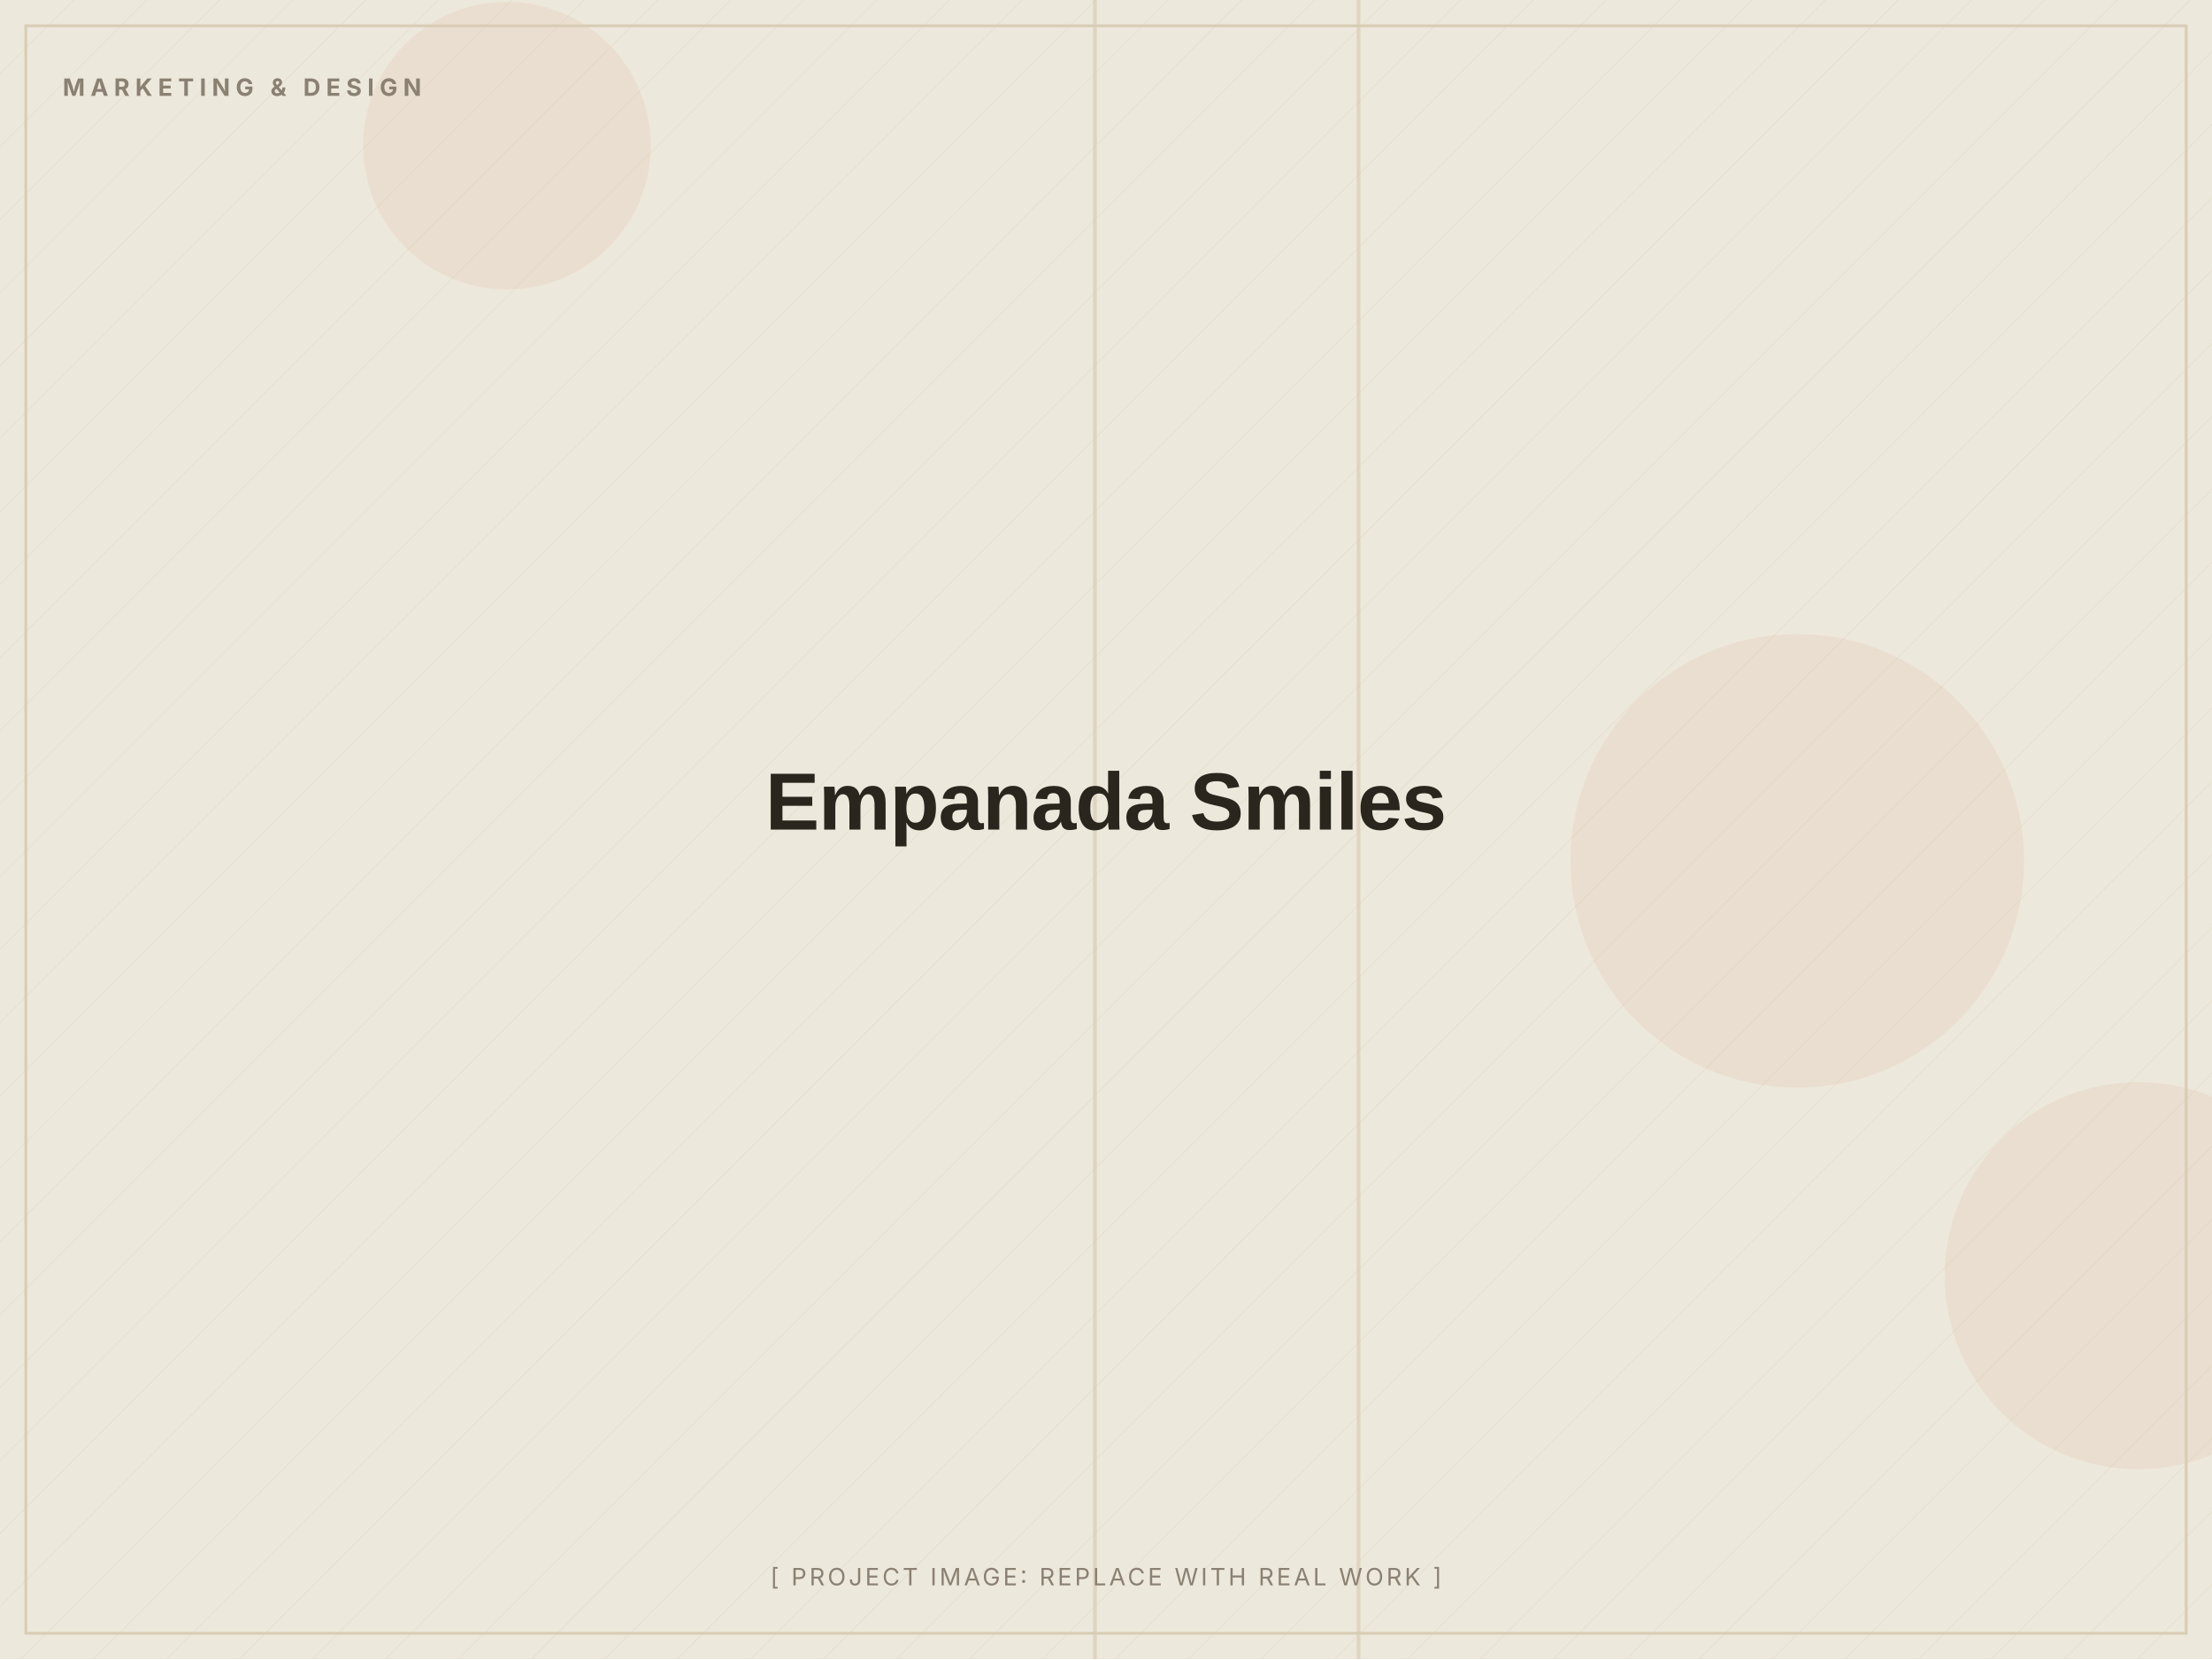
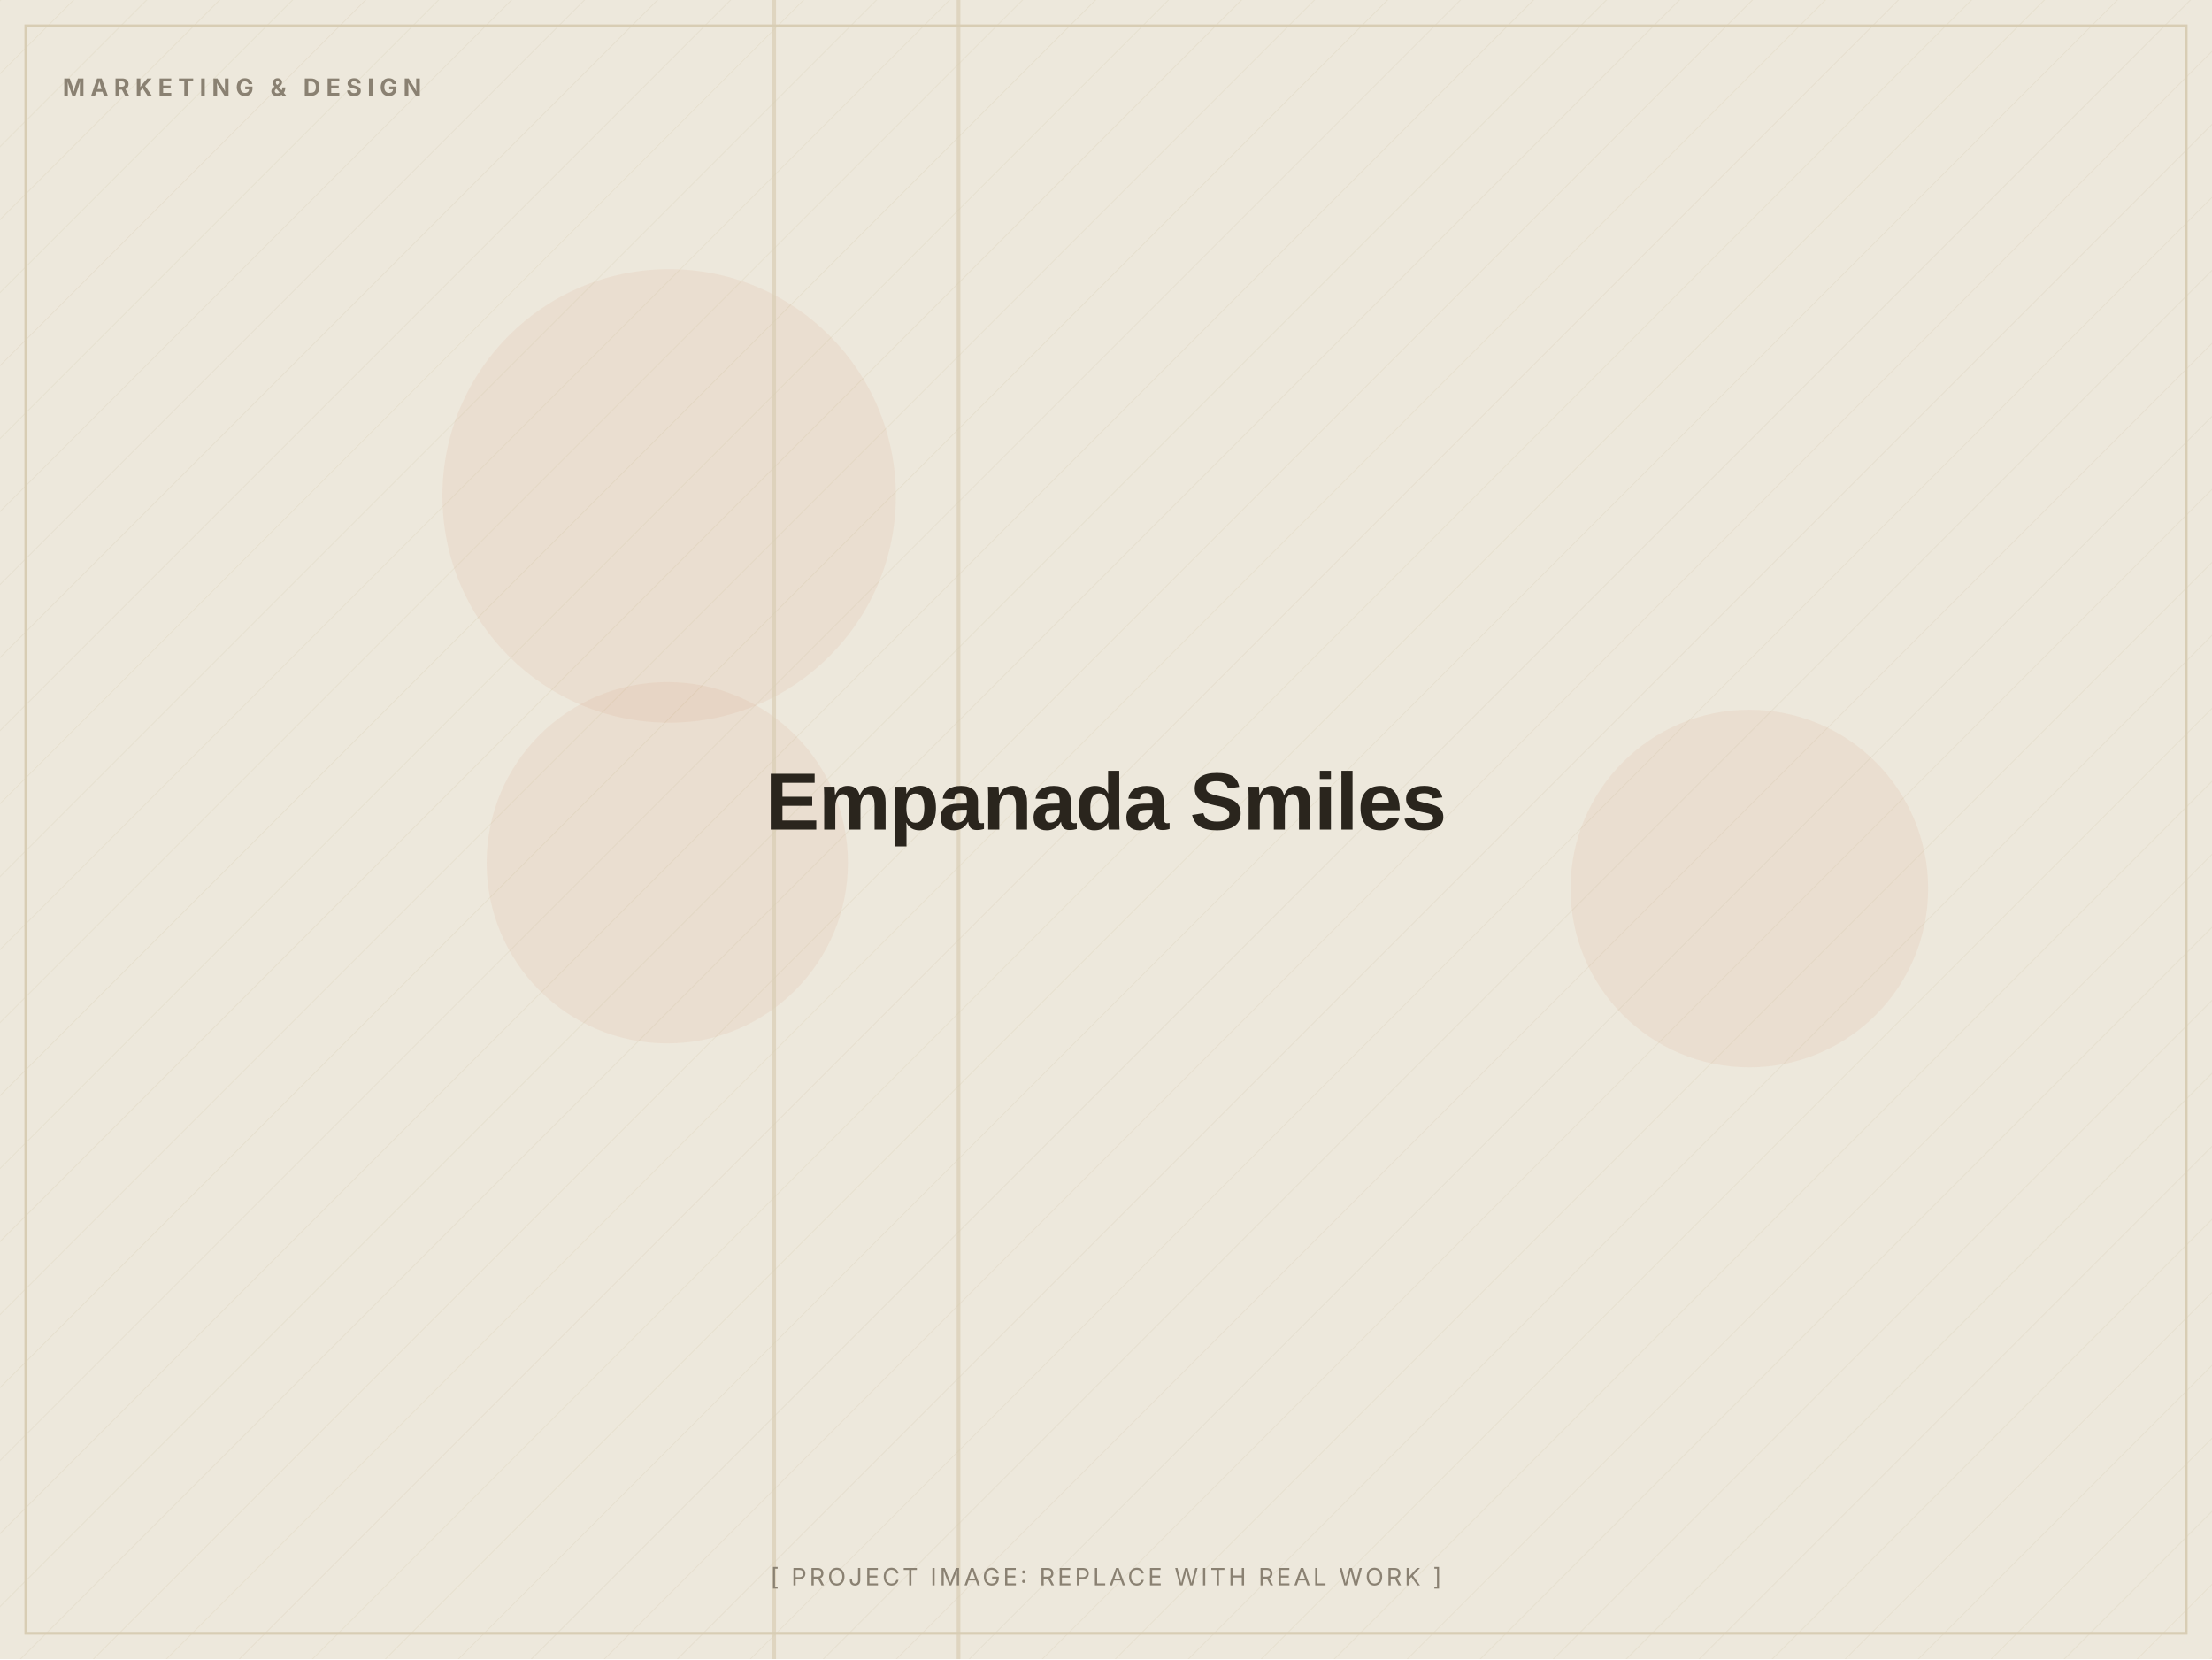
<svg xmlns="http://www.w3.org/2000/svg" width="1200" height="900" viewBox="0 0 1200 900" role="img" aria-label="Empanada Smiles (placeholder image)">
  <defs>
    <pattern id="d" width="28" height="28" patternUnits="userSpaceOnUse" patternTransform="rotate(45)">
      <line x1="0" y1="0" x2="0" y2="28" stroke="#D8CDB4" stroke-width="1" opacity="0.5" />
    </pattern>
  </defs>
  <rect width="1200" height="900" fill="#EDE8DC" />
  <rect width="1200" height="900" fill="url(#d)" opacity="0.55" />
-   <circle cx="275" cy="79" r="78" fill="#C2410C" opacity="0.06" />
-   <circle cx="1160" cy="692" r="105" fill="#C2410C" opacity="0.06" />
-   <circle cx="975" cy="467" r="123" fill="#C2410C" opacity="0.06" />
-   <rect x="736" y="0" width="2" height="900" fill="#D8CDB4" opacity="0.7" />
-   <rect x="593" y="0" width="2" height="900" fill="#D8CDB4" opacity="0.7" />
+   <circle cx="362" cy="468" r="98" fill="#C2410C" opacity="0.06" />
+   <circle cx="363" cy="269" r="123" fill="#C2410C" opacity="0.06" />
+   <circle cx="949" cy="482" r="97" fill="#C2410C" opacity="0.06" />
+   <rect x="519" y="0" width="2" height="900" fill="#D8CDB4" opacity="0.7" />
+   <rect x="419" y="0" width="2" height="900" fill="#D8CDB4" opacity="0.7" />
  <rect x="14" y="14" width="1172" height="872" fill="none" stroke="#D8CDB4" stroke-width="1.5" />
  <text x="34" y="52" font-family="Inter, Arial, sans-serif" font-weight="700" font-size="13" letter-spacing="3" fill="#8A8172">MARKETING &amp; DESIGN</text>
  <text x="600.0" y="450.0" text-anchor="middle" font-family="Archivo, Arial, sans-serif" font-weight="800" font-size="44" letter-spacing="-0.5" fill="#2A251D">Empanada Smiles</text>
  <text x="600.0" y="860" text-anchor="middle" font-family="Inter, Arial, sans-serif" font-size="13" letter-spacing="1.5" fill="#8A8172">[ PROJECT IMAGE: REPLACE WITH REAL WORK ]</text>
</svg>
